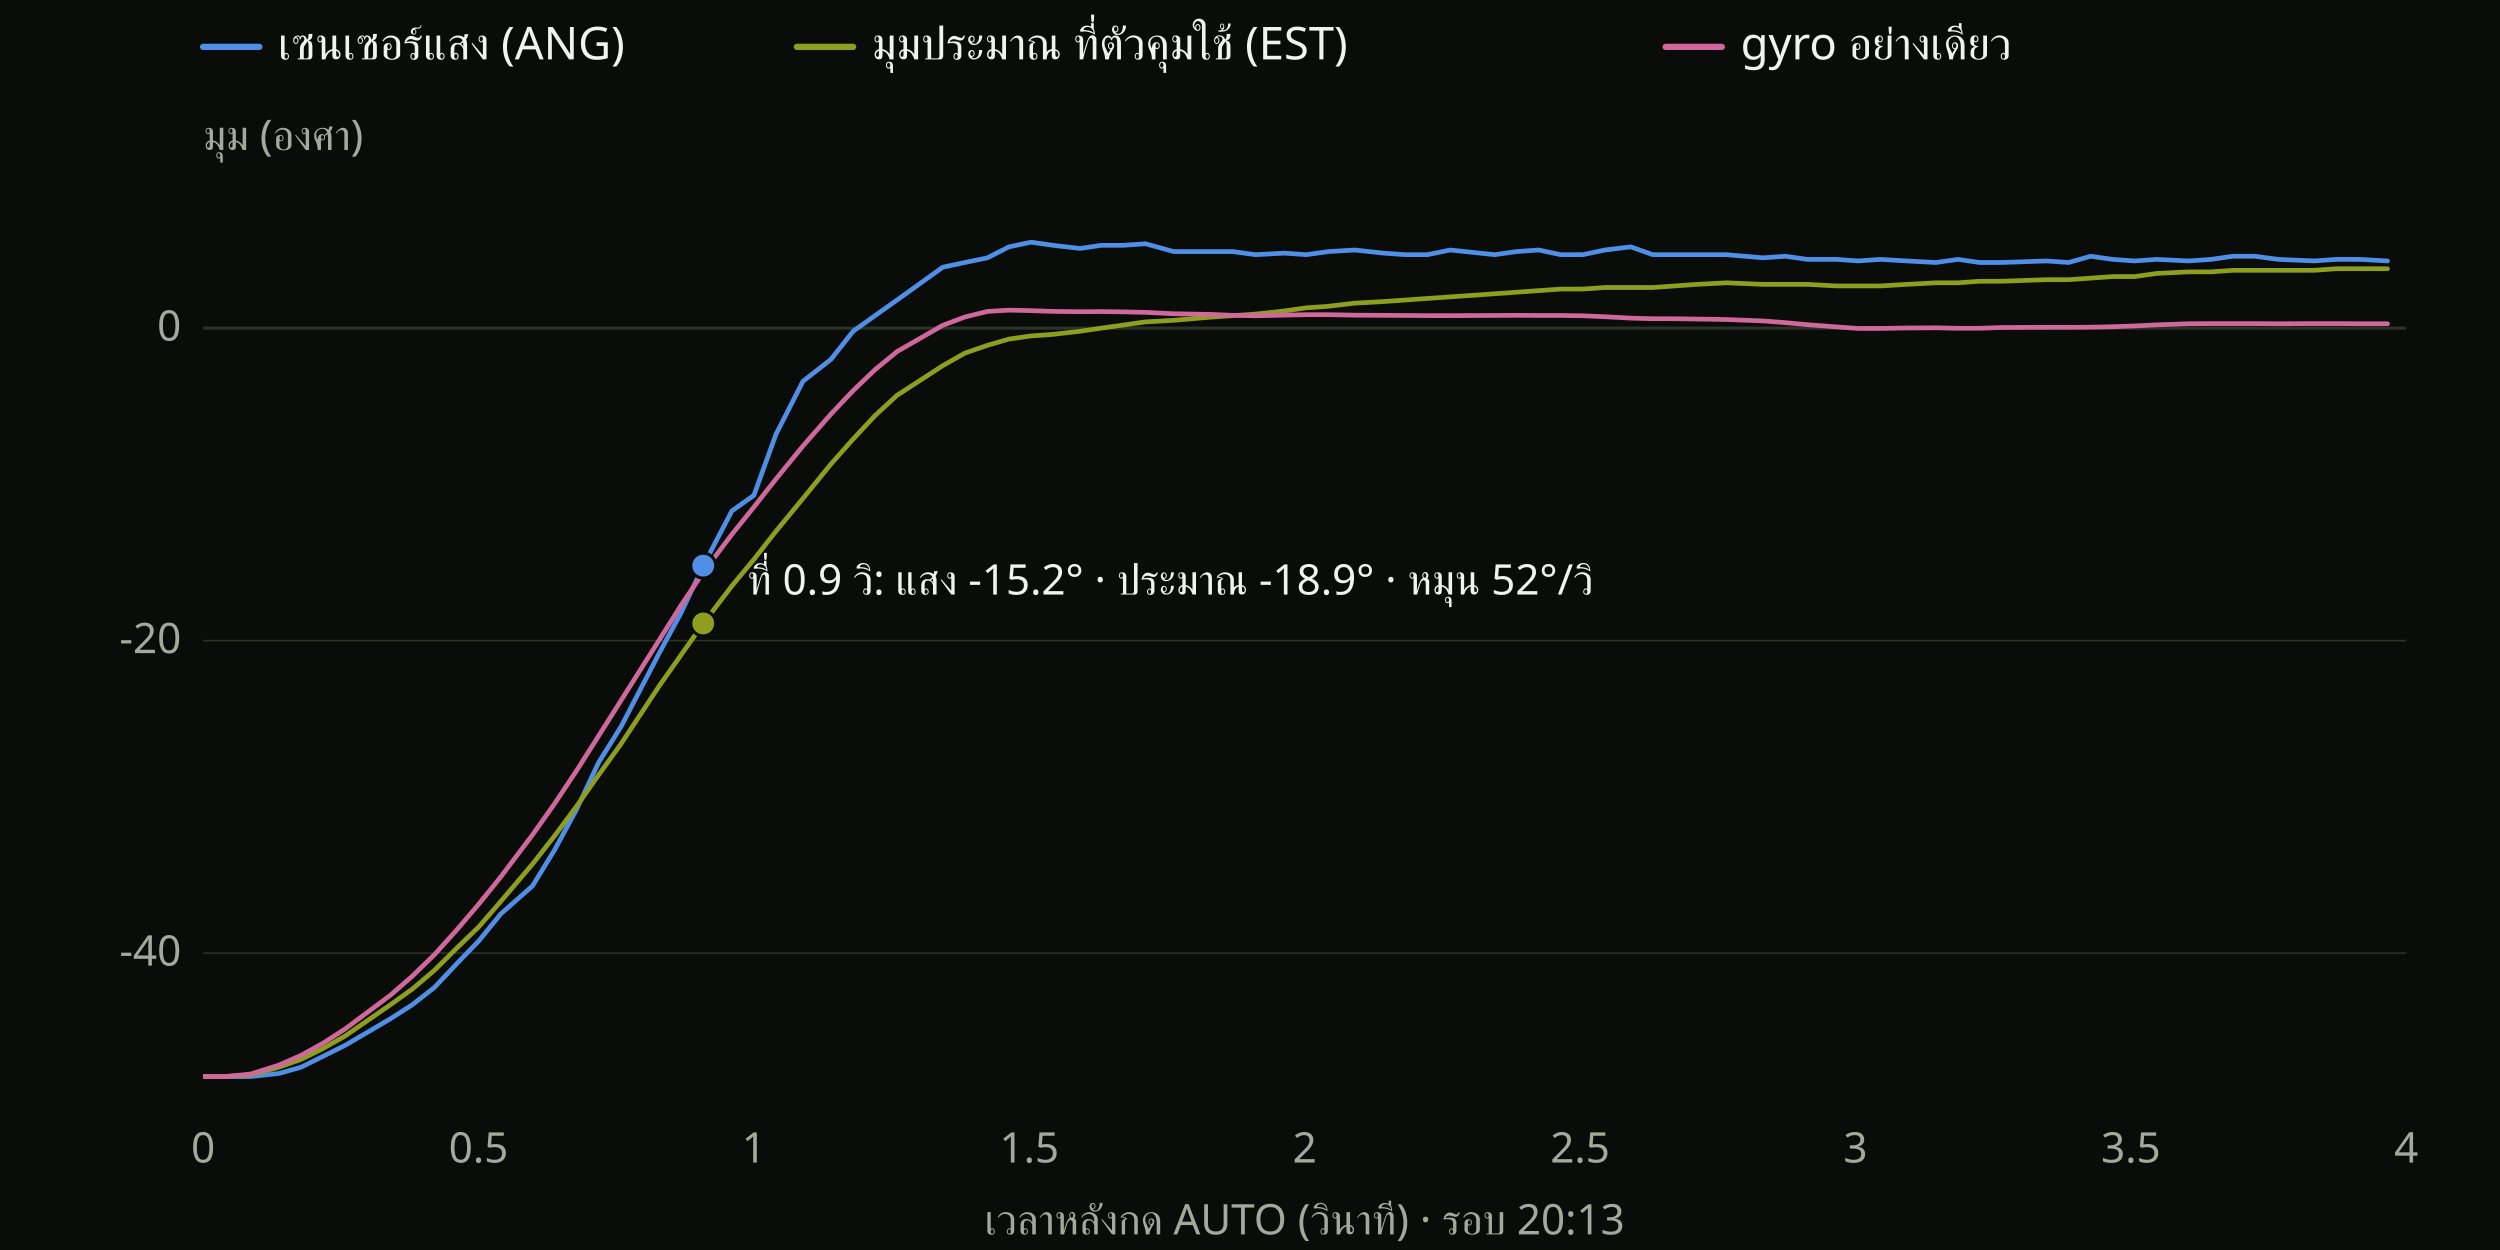
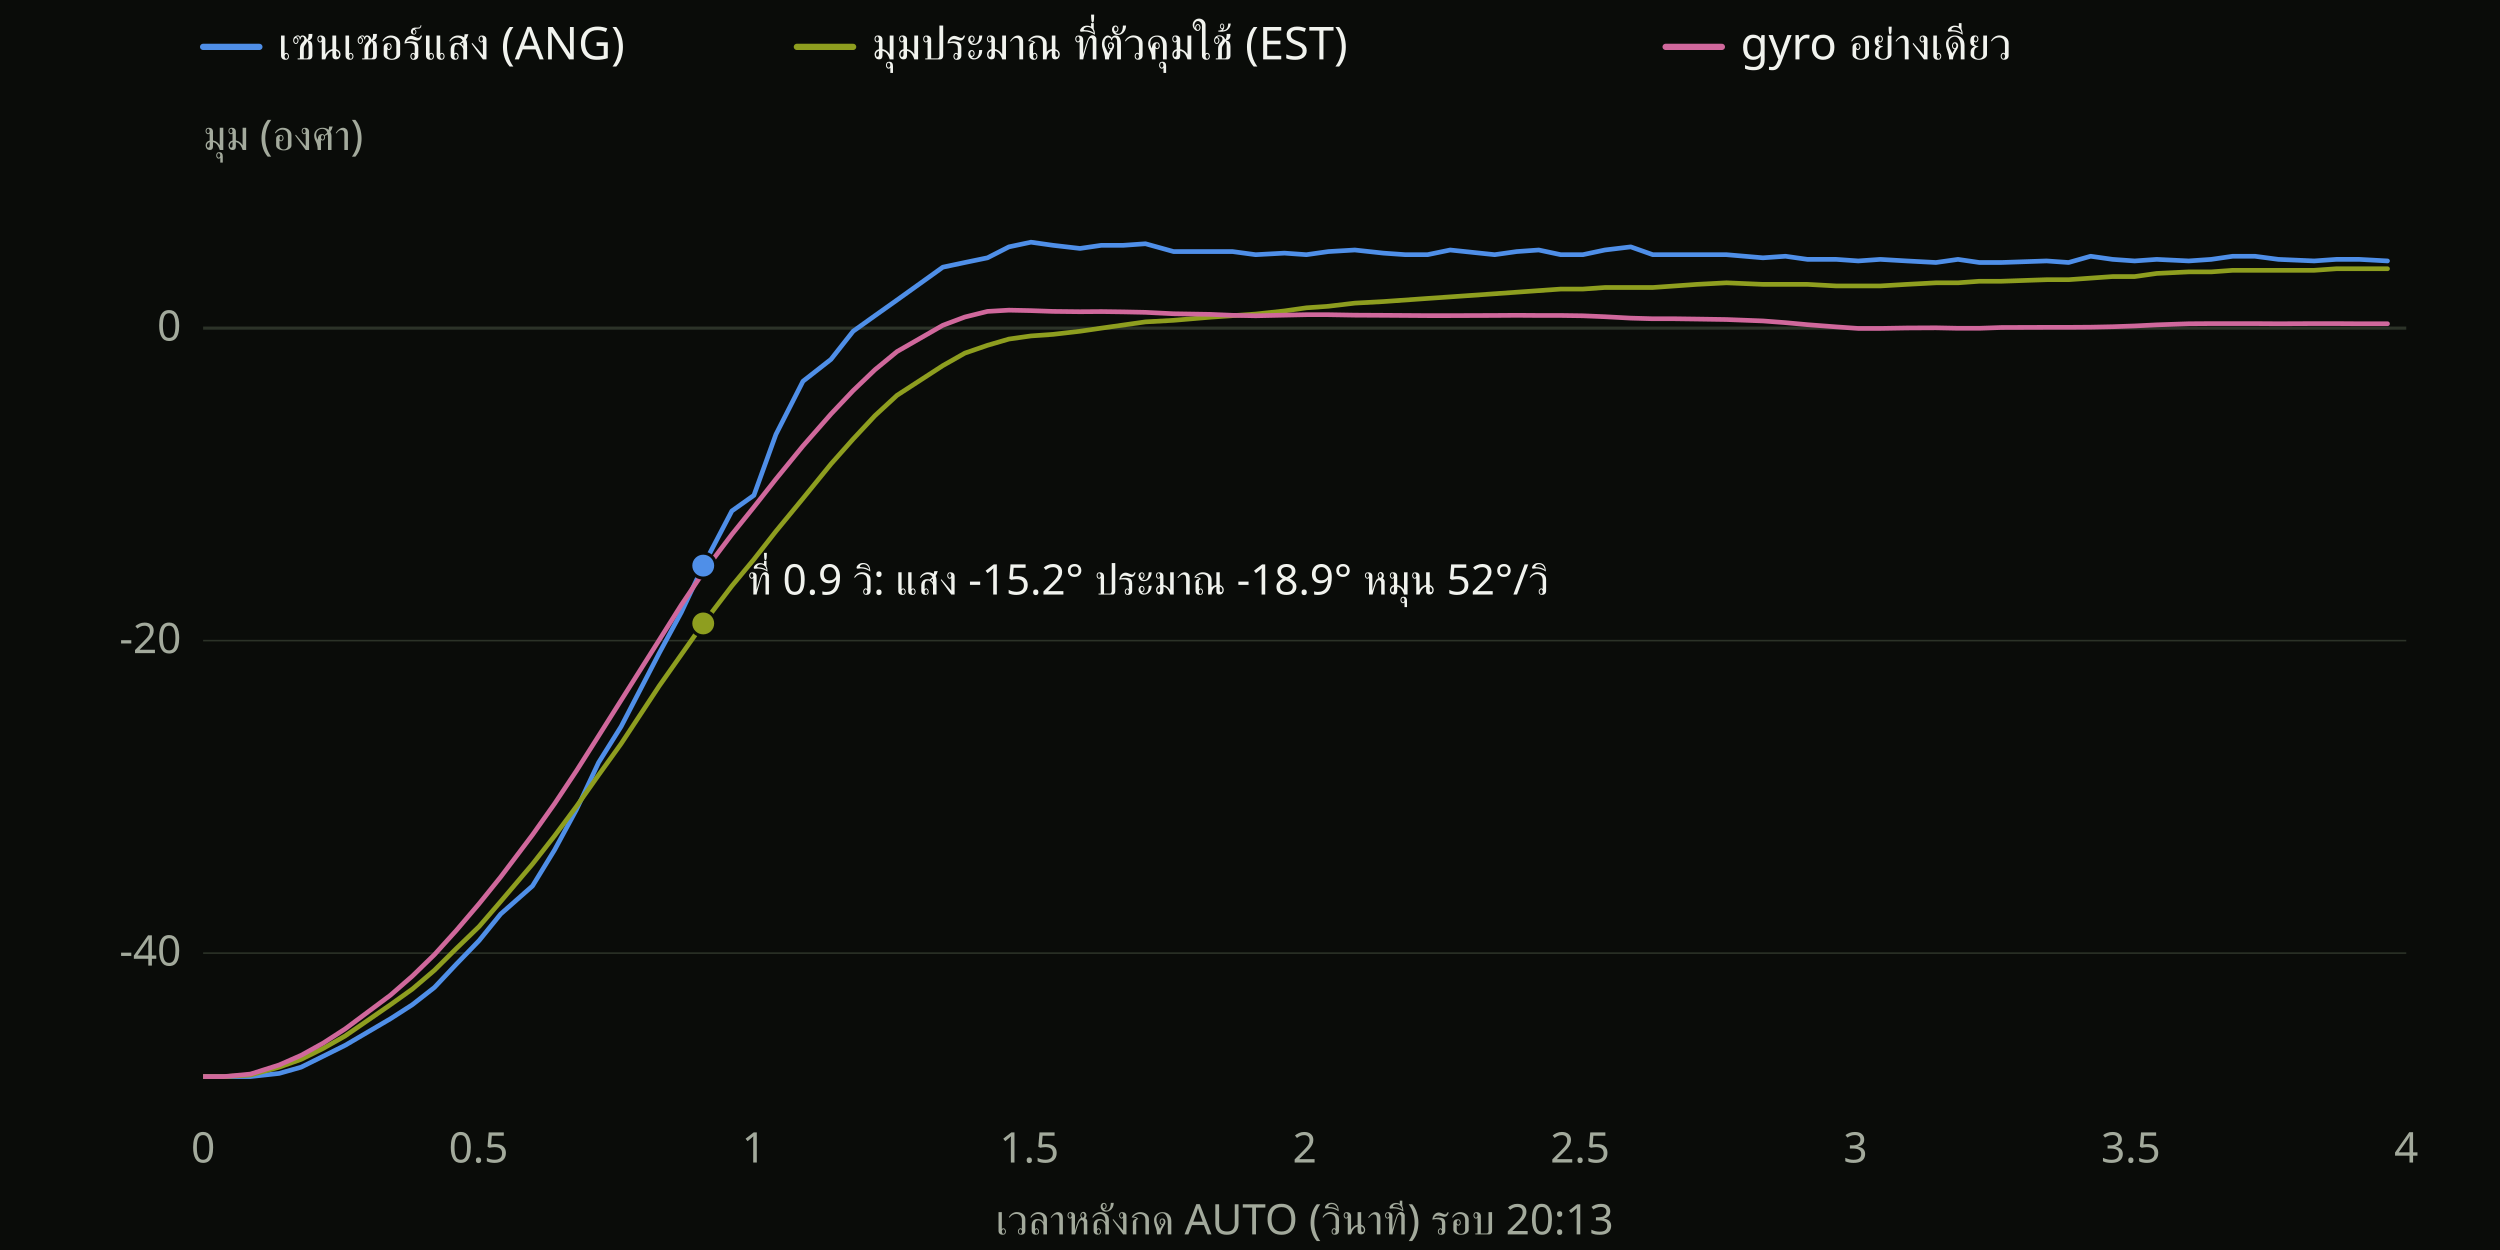
<svg xmlns="http://www.w3.org/2000/svg" viewBox="0 0 1600 800" font-family="'IBM Plex Sans Thai',sans-serif">
  <rect width="1600" height="800" fill="#0A0C09" />
  <line x1="130" y1="30" x2="166" y2="30" stroke="#4F8FE8" stroke-width="4" stroke-linecap="round" />
  <text x="178" y="38" font-size="29" fill="#F1F3EE">เซนเซอร์แสง (ANG)</text>
  <line x1="510" y1="30" x2="546" y2="30" stroke="#8E9E1F" stroke-width="4" stroke-linecap="round" />
  <text x="558" y="38" font-size="29" fill="#F1F3EE">มุมประมาณ ที่ตัวคุมใช้ (EST)</text>
  <line x1="1066" y1="30" x2="1102" y2="30" stroke="#D0689C" stroke-width="4" stroke-linecap="round" />
  <text x="1114" y="38" font-size="29" fill="#F1F3EE">gyro อย่างเดียว</text>
  <line x1="130" x2="1540" y1="610" y2="610" stroke="#2C3328" stroke-width="1" />
  <text x="116" y="618" font-size="27" fill="#A3AA9C" text-anchor="end">-40</text>
  <line x1="130" x2="1540" y1="410" y2="410" stroke="#2C3328" stroke-width="1" />
  <text x="116" y="418" font-size="27" fill="#A3AA9C" text-anchor="end">-20</text>
  <line x1="130" x2="1540" y1="210" y2="210" stroke="#2C3328" stroke-width="2" />
  <text x="116" y="218" font-size="27" fill="#A3AA9C" text-anchor="end">0</text>
  <text x="130" y="96" font-size="27" fill="#A3AA9C">มุม (องศา)</text>
  <clipPath id="cc2_three_angles0">
    <rect x="130" y="110" width="1410" height="600" />
  </clipPath>
  <g clip-path="url(#cc2_three_angles0)">
    <path d="M130.0,689.0L143.4,689.0L160.3,689.0L178.6,687.0L192.7,683.0L206.8,676.0L220.9,669.0L249.9,652.0L263.9,643.0L278.0,632.0L292.1,617.0L306.6,602.0L320.4,585.0L340.8,567.0L354.9,544.0L369.0,518.0L383.1,488.0L397.5,465.0L421.9,418.0L436.0,392.0L450.1,362.0L468.4,327.0L482.5,317.0L496.6,278.0L513.9,244.0L531.8,230.0L546.0,212.0L560.0,202.0L574.1,192.0L603.4,171.0L617.5,168.0L632.0,165.0L645.7,158.0L659.8,155.0L673.9,157.0L691.2,159.0L704.9,157.0L719.0,157.0L733.1,156.0L751.1,161.0L774.7,161.0L788.8,161.0L803.6,163.0L822.0,162.0L836.1,163.0L850.2,161.0L867.1,160.0L885.4,162.0L899.5,163.0L913.6,163.0L928.1,160.0L956.6,163.0L970.7,161.0L984.8,160.0L998.9,163.0L1013.0,163.0L1027.1,160.0L1043.7,158.0L1057.8,163.0L1071.9,163.0L1086.0,163.0L1105.0,163.0L1128.3,165.0L1142.7,164.0L1156.8,166.0L1175.2,166.0L1189.3,167.0L1203.4,166.0L1220.3,167.0L1239.0,168.0L1253.1,166.0L1266.8,168.0L1280.9,168.0L1309.8,167.0L1323.9,168.0L1338.0,164.0L1352.1,166.0L1366.2,167.0L1380.3,166.0L1400.8,167.0L1415.2,166.0L1429.0,164.0L1443.1,164.0L1458.2,166.0L1481.1,167.0L1495.2,166.0L1510.0,166.0L1528.0,167.0" fill="none" stroke="#4F8FE8" stroke-width="3" stroke-linejoin="round" stroke-linecap="round" />
    <path d="M130.0,689.0L143.4,689.0L160.3,688.0L178.6,683.0L192.7,678.0L206.8,671.0L220.9,663.0L249.9,643.0L263.9,633.0L278.0,621.0L292.1,607.0L306.6,593.0L320.4,577.0L340.8,553.0L354.9,535.0L369.0,516.0L383.1,496.0L397.5,476.0L421.9,439.0L436.0,419.0L450.1,399.0L468.4,375.0L482.5,358.0L496.6,340.0L513.9,319.0L531.8,297.0L546.0,281.0L560.0,266.0L574.1,253.0L603.4,234.0L617.5,226.0L632.0,221.0L645.7,217.0L659.8,215.0L673.9,214.0L691.2,212.0L704.9,210.0L719.0,208.0L733.1,206.0L751.1,205.0L774.7,203.0L788.8,202.0L803.6,201.0L822.0,199.0L836.1,197.0L850.2,196.0L867.1,194.0L885.4,193.0L899.5,192.0L913.6,191.0L928.1,190.0L956.6,188.0L970.7,187.0L984.8,186.0L998.9,185.0L1013.0,185.0L1027.1,184.0L1043.7,184.0L1057.8,184.0L1071.9,183.0L1086.0,182.0L1105.0,181.0L1128.3,182.0L1142.7,182.0L1156.8,182.0L1175.2,183.0L1189.3,183.0L1203.4,183.0L1220.3,182.0L1239.0,181.0L1253.1,181.0L1266.8,180.0L1280.9,180.0L1309.8,179.0L1323.9,179.0L1338.0,178.0L1352.1,177.0L1366.2,177.0L1380.3,175.0L1400.8,174.0L1415.2,174.0L1429.0,173.0L1443.1,173.0L1458.2,173.0L1481.1,173.0L1495.2,172.0L1510.0,172.0L1528.0,172.0" fill="none" stroke="#8E9E1F" stroke-width="3" stroke-linejoin="round" stroke-linecap="round" />
    <path d="M130.0,689.0L143.4,689.0L160.3,687.4L178.6,681.6L192.7,675.4L206.8,667.6L220.9,658.5L249.9,636.9L263.9,624.7L278.0,611.0L292.1,595.4L306.6,578.4L320.4,561.3L340.8,534.3L354.9,514.4L369.0,493.2L383.1,471.0L397.5,448.2L421.9,409.6L436.0,387.2L450.1,366.3L468.4,342.0L482.5,324.5L496.6,306.6L513.9,285.4L531.8,265.0L546.0,250.0L560.0,236.6L574.1,225.0L603.4,208.2L617.5,202.9L632.0,199.3L645.7,198.5L659.8,198.8L673.9,199.3L691.2,199.5L704.9,199.4L719.0,199.6L733.1,199.9L751.1,200.8L774.7,201.2L788.8,201.8L803.6,202.1L822.0,201.7L836.1,201.4L850.2,201.4L867.1,201.7L885.4,201.8L899.5,201.9L913.6,202.0L928.1,202.0L956.6,201.9L970.7,201.8L984.8,201.9L998.9,201.9L1013.0,202.1L1027.1,202.7L1043.7,203.6L1057.8,204.0L1071.9,204.0L1086.0,204.2L1105.0,204.5L1128.3,205.4L1142.7,206.5L1156.8,207.8L1175.2,209.2L1189.3,210.2L1203.4,210.2L1220.3,209.9L1239.0,209.8L1253.1,210.1L1266.8,210.1L1280.9,209.6L1309.8,209.5L1323.9,209.5L1338.0,209.4L1352.1,209.1L1366.2,208.6L1380.3,207.9L1400.8,207.2L1415.2,207.1L1429.0,207.1L1443.1,207.1L1458.2,207.2L1481.1,207.1L1495.2,207.1L1510.0,207.2L1528.0,207.2" fill="none" stroke="#D0689C" stroke-width="3" stroke-linejoin="round" stroke-linecap="round" />
    <circle cx="450.07" cy="362" r="8" fill="#4F8FE8" stroke="#0A0C09" stroke-width="2" />
    <circle cx="450.07" cy="399" r="8" fill="#8E9E1F" stroke="#0A0C09" stroke-width="2" />
  </g>
-   <text x="478.27" y="380.5" font-size="27" fill="#F1F3EE" text-anchor="start">ที่ 0.9 วิ: แสง -15.2° · ประมาณ -18.9° · หมุน 52°/วิ</text>
+   <text x="478.27" y="380.5" font-size="27" fill="#F1F3EE" text-anchor="start">ที่ 0.9 วิ: แสง -15.2° ประมาณ -18.9° หมุน 52°/วิ</text>
  <text x="130" y="744" font-size="27" fill="#A3AA9C" text-anchor="middle">0</text>
  <text x="306.25" y="744" font-size="27" fill="#A3AA9C" text-anchor="middle">0.5</text>
  <text x="482.5" y="744" font-size="27" fill="#A3AA9C" text-anchor="middle">1</text>
  <text x="658.75" y="744" font-size="27" fill="#A3AA9C" text-anchor="middle">1.5</text>
  <text x="835" y="744" font-size="27" fill="#A3AA9C" text-anchor="middle">2</text>
  <text x="1011.25" y="744" font-size="27" fill="#A3AA9C" text-anchor="middle">2.5</text>
  <text x="1187.5" y="744" font-size="27" fill="#A3AA9C" text-anchor="middle">3</text>
  <text x="1363.75" y="744" font-size="27" fill="#A3AA9C" text-anchor="middle">3.5</text>
  <text x="1540" y="744" font-size="27" fill="#A3AA9C" text-anchor="middle">4</text>
-   <text x="835" y="790" font-size="27" fill="#A3AA9C" text-anchor="middle">เวลาหลังกด AUTO (วินาที) · รอบ 20:13</text>
+   <text x="835" y="790" font-size="27" fill="#A3AA9C" text-anchor="middle">เวลาหลังกด AUTO (วินาที) รอบ 20:13</text>
</svg>
